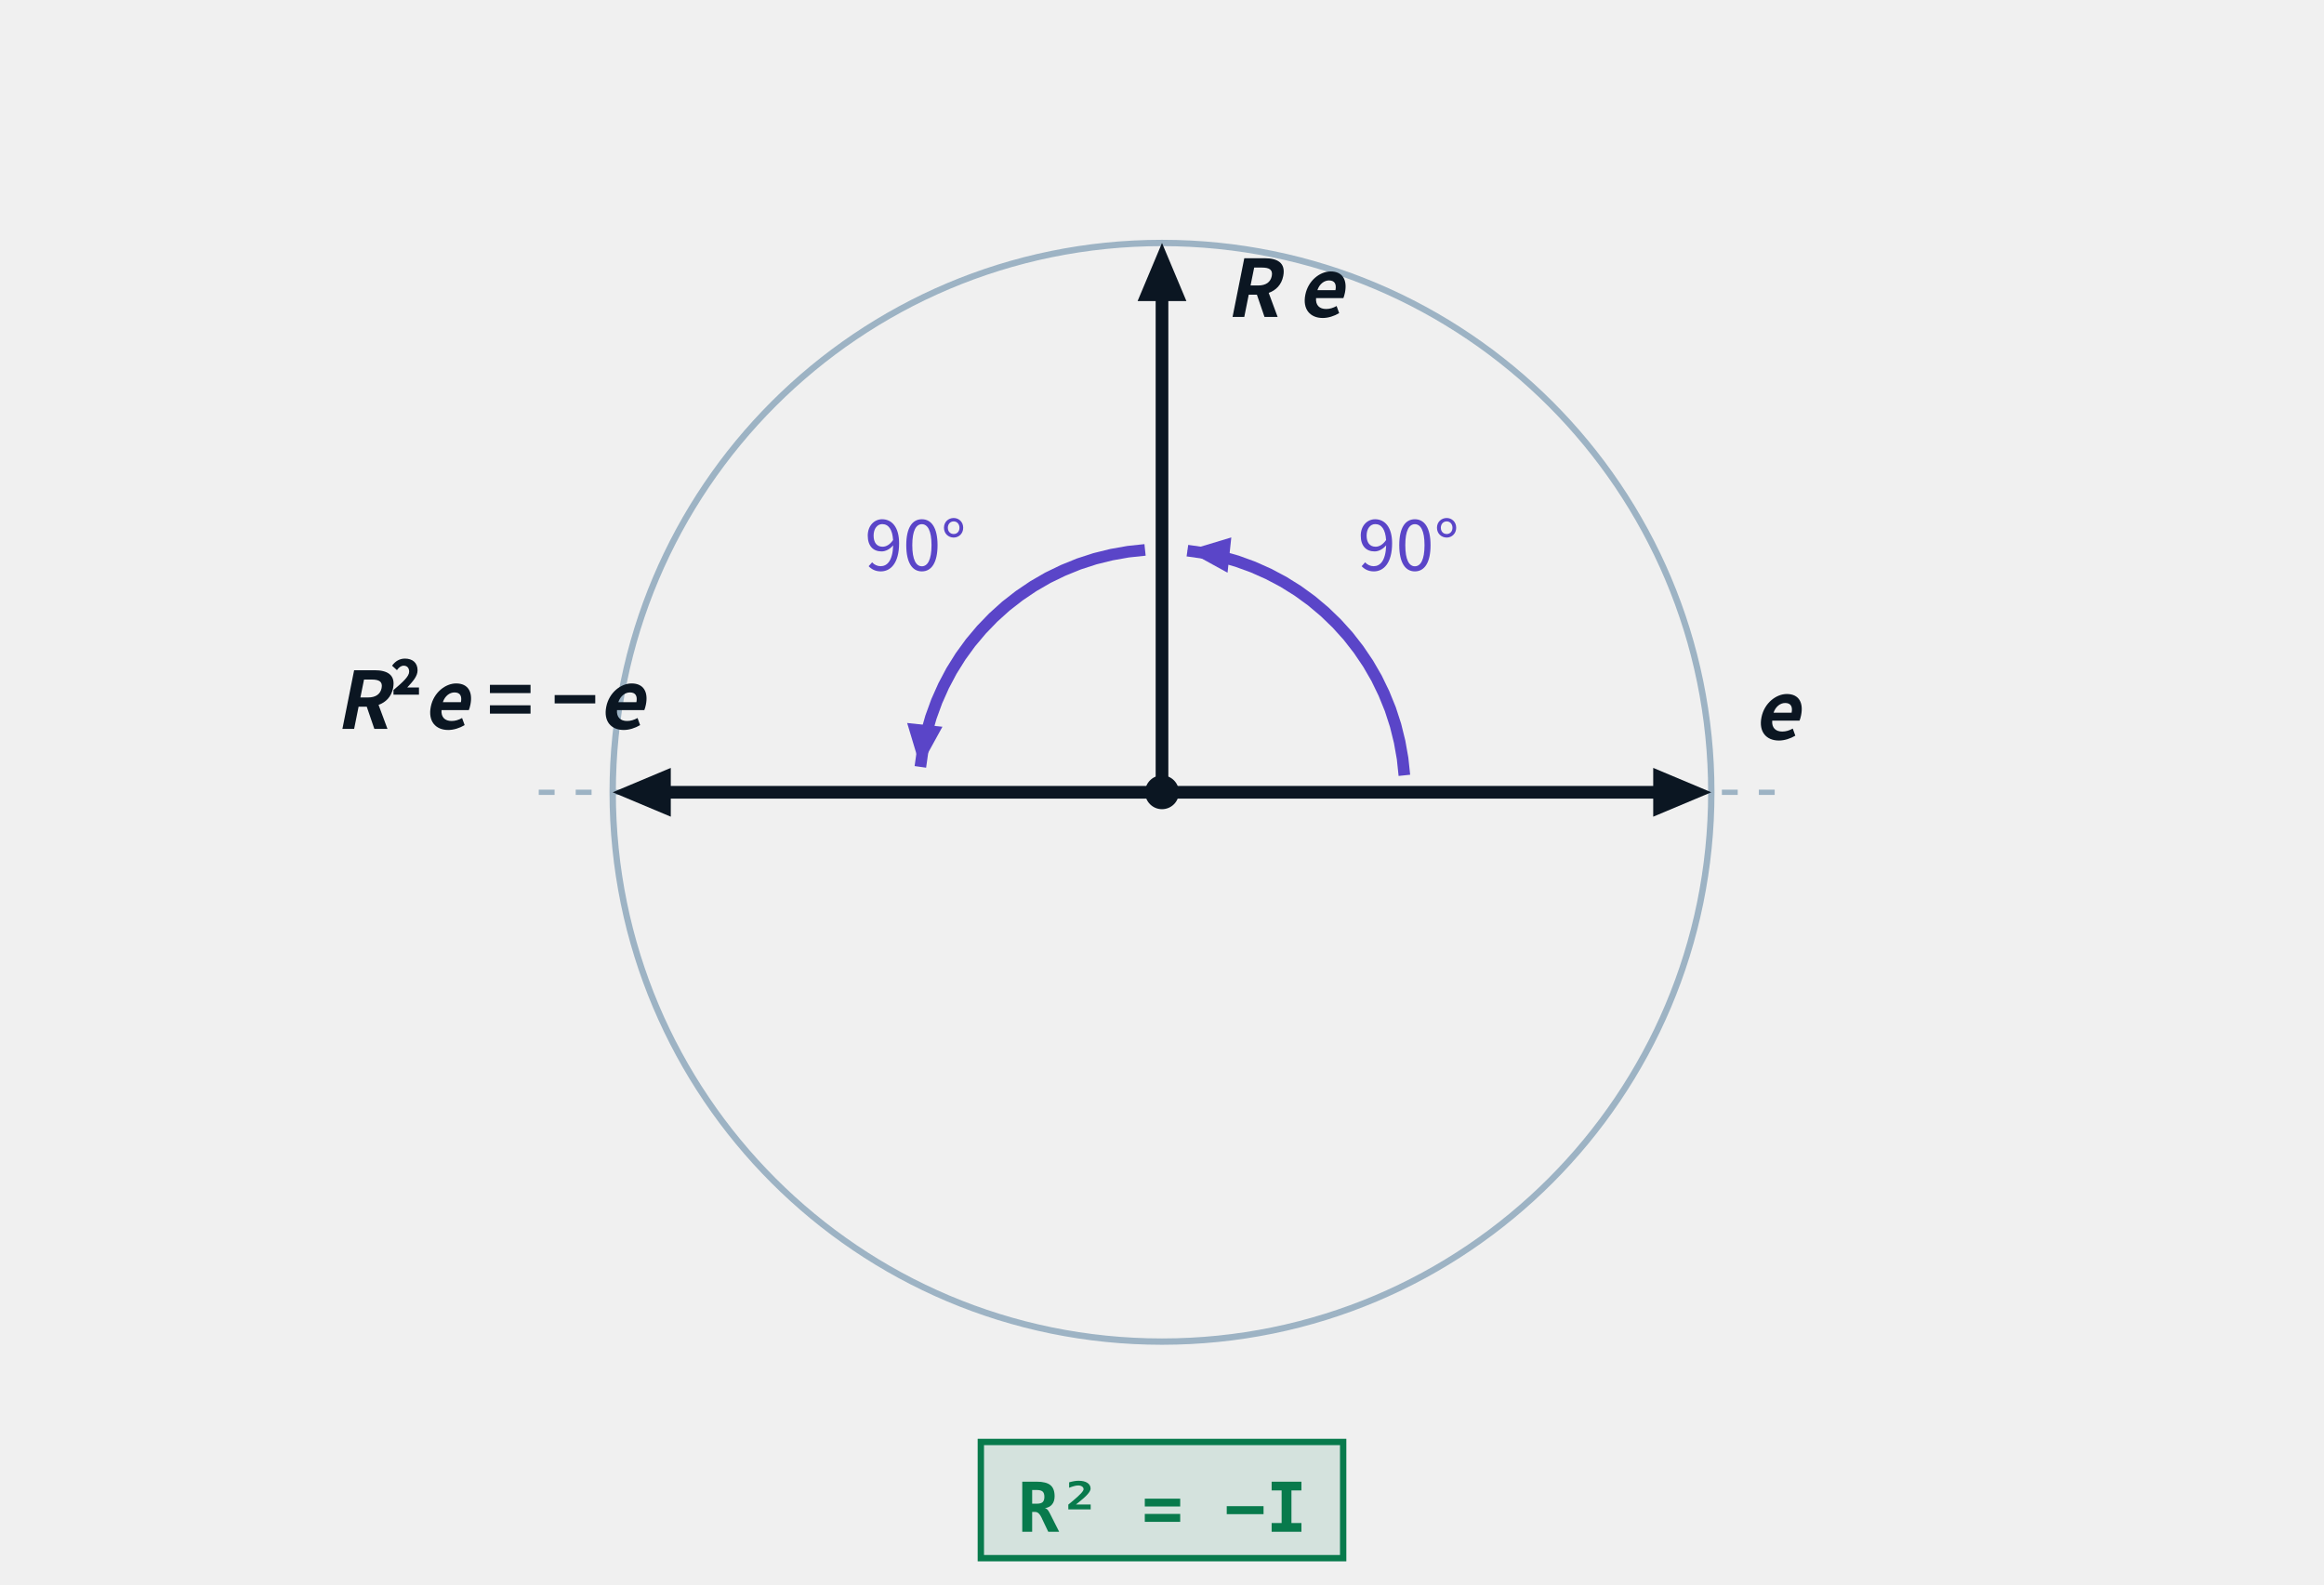
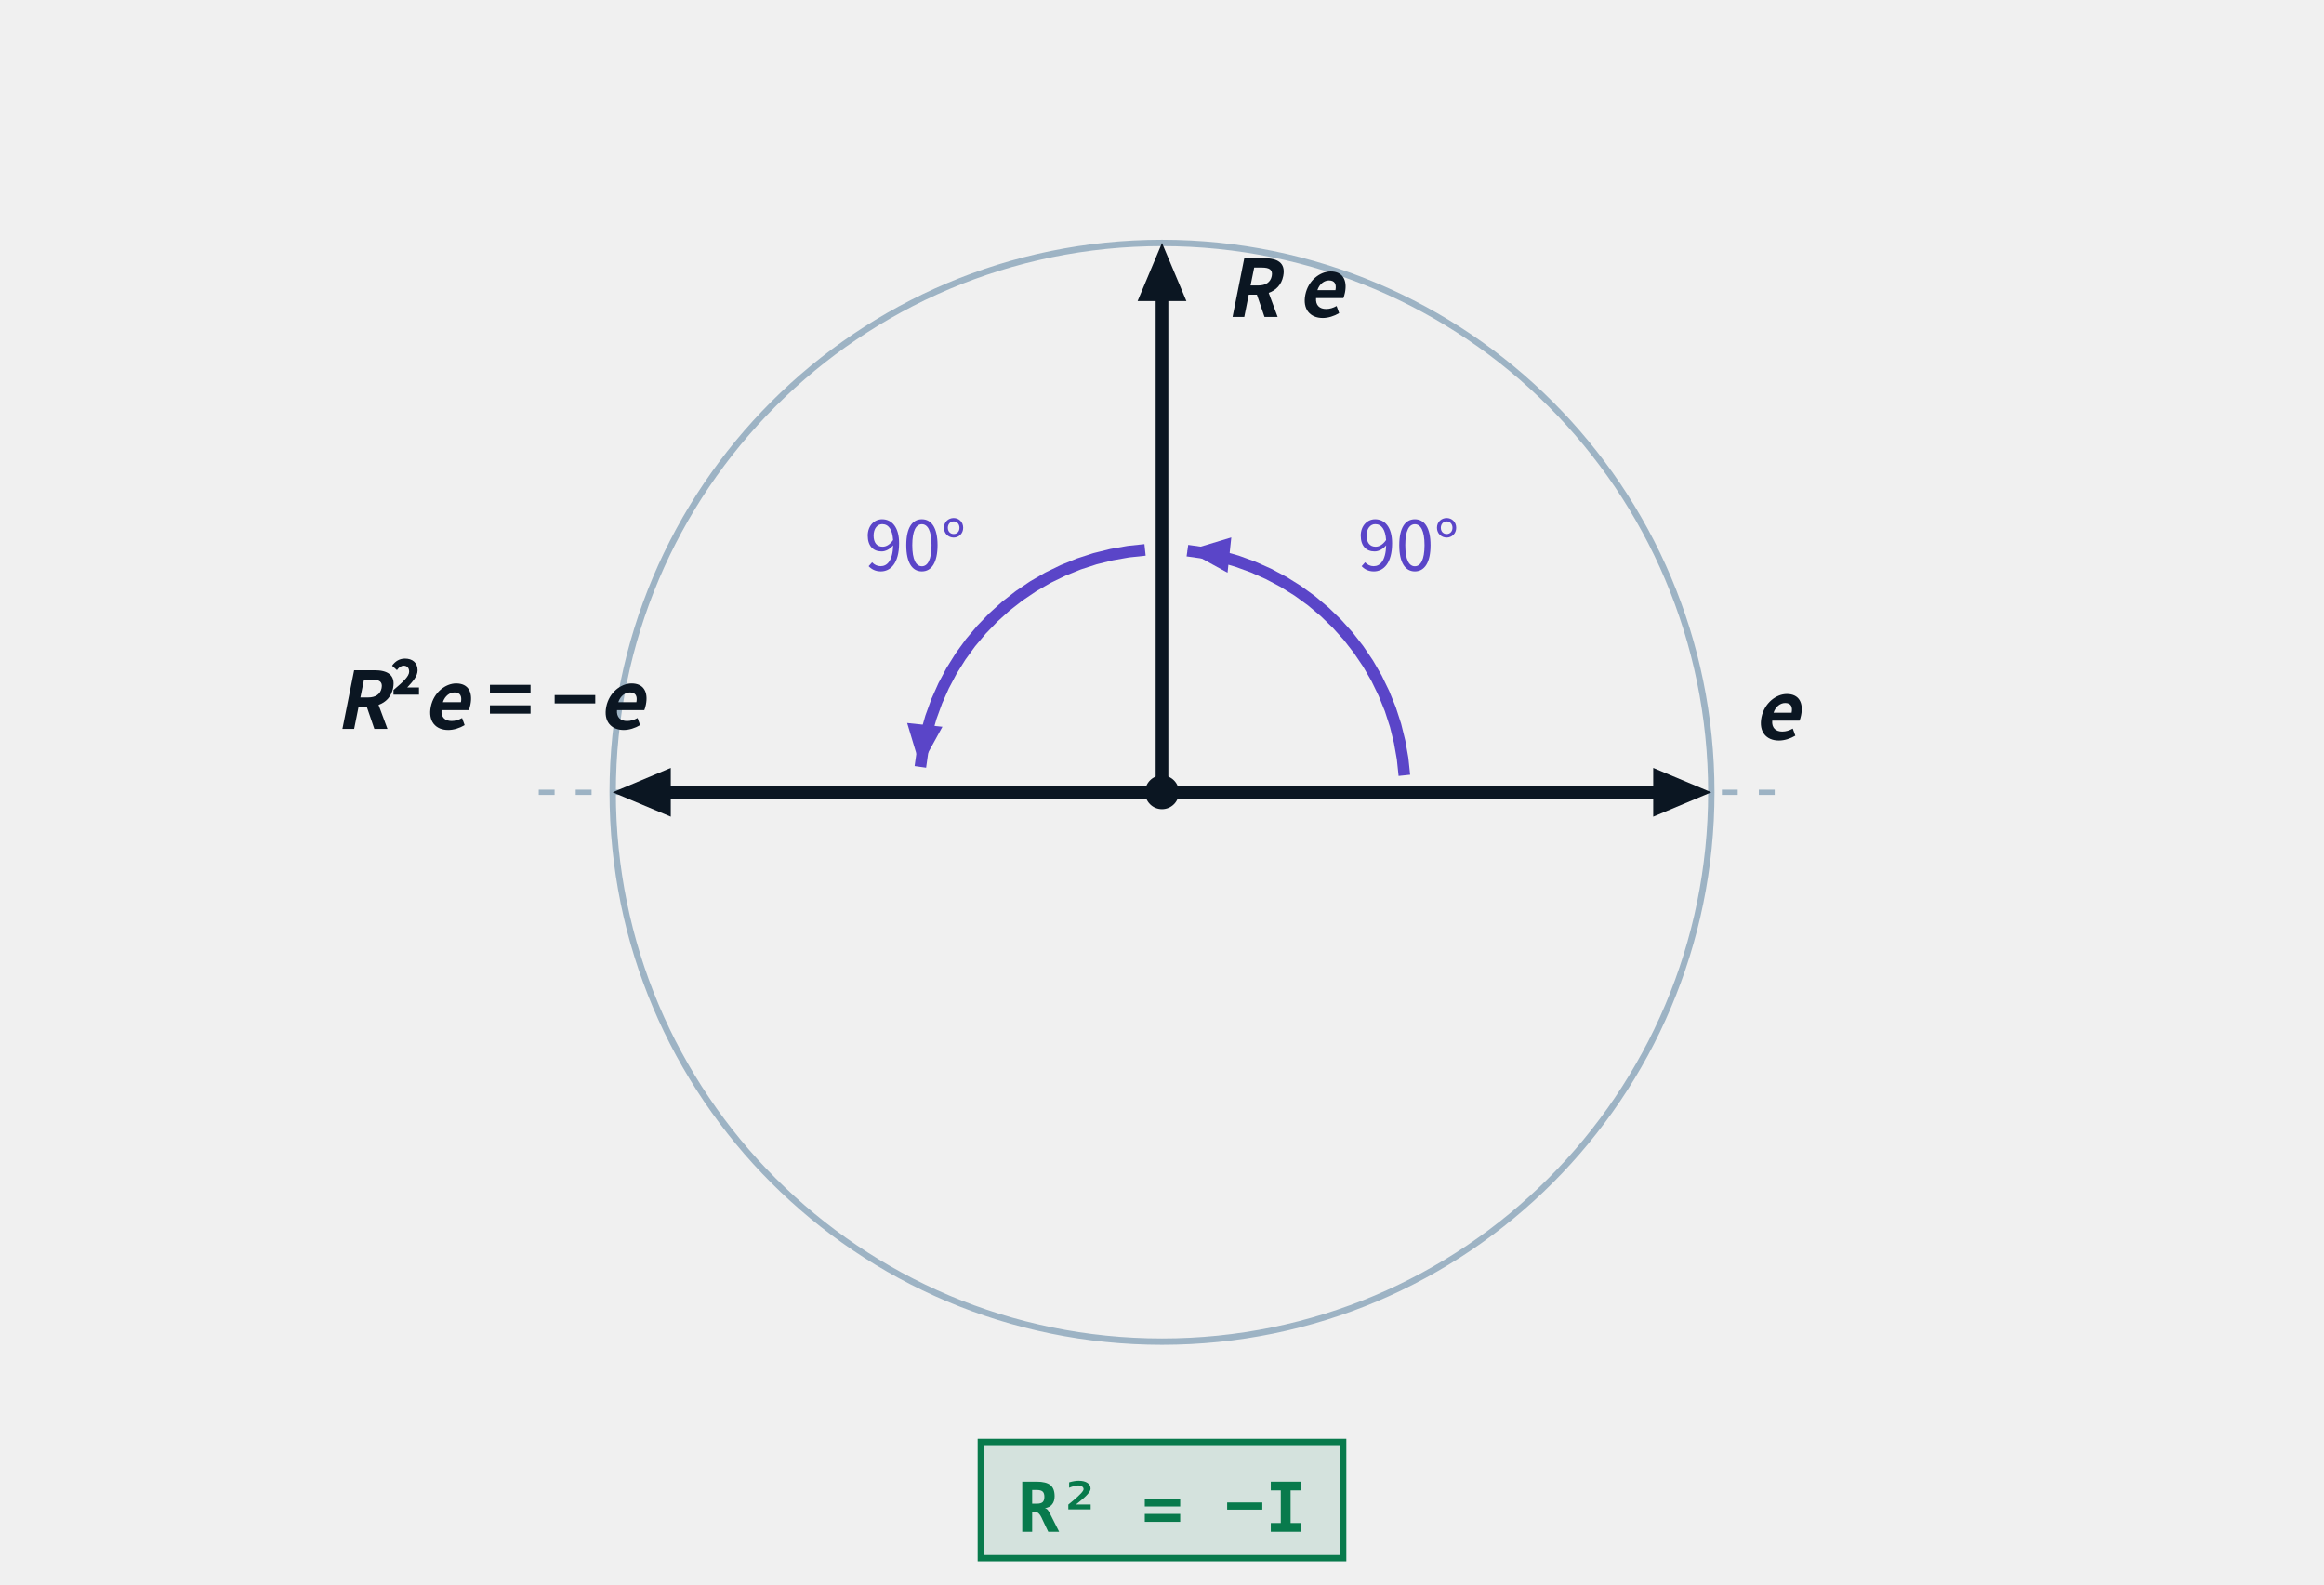
<svg xmlns="http://www.w3.org/2000/svg" class="tr-fig" data-tr-fig="ch32-quarter-turns" data-lang="en" viewBox="0 0 440 300" width="440" height="300" font-family="'Noto Sans SC', 'Noto Sans CJK SC', 'Source Sans 3', 'PingFang SC', 'Microsoft YaHei', system-ui, sans-serif" role="img" aria-label="A faint unit circle. The ink arrow e points right; a quarter turn about the centre (a violet arc, 90°) gives R e pointing up; another quarter turn (a second violet arc) gives R²e = −e pointing left, exactly opposite to e. Below: R² = −I.">
  <style>.ts-ink{stroke:#0b1622}.tf-ink{fill:#0b1622}.ts-dim{stroke:#45607a}.tf-dim{fill:#45607a}.ts-faint{stroke:#9db3c4}.tf-faint{fill:#9db3c4}.ts-edge{stroke:#b9d0dd}.tf-edge{fill:#b9d0dd}.ts-hot{stroke:#5f9bb5}.tf-hot{fill:#5f9bb5}.ts-bg{stroke:#ffffff}.tf-bg{fill:#ffffff}.ts-panel{stroke:#eef5f9}.tf-panel{fill:#eef5f9}.ts-sheet{stroke:#f7fbfd}.tf-sheet{fill:#f7fbfd}.ts-cyan{stroke:#007c8a}.tf-cyan{fill:#007c8a}.ts-magenta{stroke:#b0128f}.tf-magenta{fill:#b0128f}.ts-amber{stroke:#946200}.tf-amber{fill:#946200}.ts-violet{stroke:#5a45c8}.tf-violet{fill:#5a45c8}.ts-ok{stroke:#087a4c}.tf-ok{fill:#087a4c}.ts-warn{stroke:#c21f3a}.tf-warn{fill:#c21f3a}.ts-blue{stroke:#1d5fd0}.tf-blue{fill:#1d5fd0}.ts-orange{stroke:#b85410}.tf-orange{fill:#b85410}.ts-sigma{stroke:#28405a}.tf-sigma{fill:#28405a}@media (prefers-color-scheme:dark){.ts-ink{stroke:#d4efff}.tf-ink{fill:#d4efff}.ts-dim{stroke:#6f8ea5}.tf-dim{fill:#6f8ea5}.ts-faint{stroke:#34506a}.tf-faint{fill:#34506a}.ts-edge{stroke:#143049}.tf-edge{fill:#143049}.ts-hot{stroke:#1f5d7c}.tf-hot{fill:#1f5d7c}.ts-bg{stroke:#03060c}.tf-bg{fill:#03060c}.ts-panel{stroke:#07101b}.tf-panel{fill:#07101b}.ts-sheet{stroke:#050c16}.tf-sheet{fill:#050c16}.ts-cyan{stroke:#19f0ff}.tf-cyan{fill:#19f0ff}.ts-magenta{stroke:#ff2fd0}.tf-magenta{fill:#ff2fd0}.ts-amber{stroke:#ffc83d}.tf-amber{fill:#ffc83d}.ts-violet{stroke:#9d8cff}.tf-violet{fill:#9d8cff}.ts-ok{stroke:#46ffb2}.tf-ok{fill:#46ffb2}.ts-warn{stroke:#ff5064}.tf-warn{fill:#ff5064}.ts-blue{stroke:#2a7bff}.tf-blue{fill:#2a7bff}.ts-orange{stroke:#ff8a3c}.tf-orange{fill:#ff8a3c}.ts-sigma{stroke:#cfe3ff}.tf-sigma{fill:#cfe3ff}}</style>
  <circle cx="220" cy="150" r="104" class="ts-faint" stroke-width="1.2" fill="none" />
  <line x1="102" y1="150" x2="338" y2="150" class="ts-faint" stroke-width="1" stroke-dasharray="3 4" fill="none" />
  <path d="M265.89 146.79 L265.55 143.6 L264.99 140.44 L264.22 137.32 L263.23 134.27 L262.02 131.29 L260.62 128.4 L259.01 125.62 L257.21 122.96 L255.24 120.43 L253.09 118.05 L250.78 115.82 L248.32 113.75 L245.72 111.86 L243 110.16 L240.17 108.66 L237.23 107.35 L234.21 106.25 L231.13 105.37 L227.99 104.7 L224.81 104.25" class="ts-violet" stroke-width="2.2" stroke-linejoin="round" fill="none" />
  <path d="M224.81 104.25 L233.12 101.75 L232.41 108.43Z" class="tf-violet" />
  <text class="tf-violet" x="266.67" y="108.01" font-size="13" text-anchor="middle">90°</text>
  <path d="M216.79 104.11 L213.6 104.45 L210.44 105.01 L207.32 105.78 L204.27 106.77 L201.29 107.98 L198.4 109.38 L195.62 110.99 L192.96 112.79 L190.43 114.76 L188.05 116.91 L185.82 119.22 L183.75 121.68 L181.86 124.28 L180.16 127 L178.66 129.83 L177.35 132.77 L176.25 135.79 L175.37 138.87 L174.7 142.01 L174.25 145.19" class="ts-violet" stroke-width="2.2" stroke-linejoin="round" fill="none" />
  <path d="M174.25 145.19 L171.75 136.88 L178.43 137.59Z" class="tf-violet" />
  <text class="tf-violet" x="173.33" y="108.01" font-size="13" text-anchor="middle">90°</text>
  <line x1="220" y1="150" x2="314.65" y2="150" class="ts-ink" stroke-width="2.4" fill="none" />
  <path d="M324 150 L313 154.62 L313 145.38Z" class="tf-ink" />
  <line x1="220" y1="150" x2="220" y2="55.35" class="ts-ink" stroke-width="2.4" fill="none" />
  <path d="M220 46 L224.62 57 L215.38 57Z" class="tf-ink" />
  <line x1="220" y1="150" x2="125.35" y2="150" class="ts-ink" stroke-width="2.4" fill="none" />
  <path d="M116 150 L127 145.38 L127 154.62Z" class="tf-ink" />
  <circle cx="220" cy="150" r="3.2" class="tf-ink" />
  <text class="tf-ink" x="332" y="140" font-size="15" font-weight="600">
    <tspan font-style="italic">e</tspan>
  </text>
  <text class="tf-ink" x="232" y="60" font-size="15" font-weight="600">
    <tspan font-style="italic">R e</tspan>
  </text>
  <text class="tf-ink" x="122" y="138" font-size="15" text-anchor="end" font-weight="600">
    <tspan font-style="italic">R</tspan>²<tspan font-style="italic">e</tspan> = −<tspan font-style="italic">e</tspan>
  </text>
  <rect x="185.7" y="273" width="68.6" height="22" class="ts-ok tf-ok" stroke-width="1.2" fill-opacity="0.12" />
-   <text class="tf-ok tr-fig-mono" x="192.7" y="290" font-size="13" font-family="'JetBrains Mono', 'DejaVu Sans Mono', ui-monospace, Menlo, Consolas, monospace" font-weight="600">R² = −I</text>
+   <text class="tf-ok tr-fig-mono" x="192.7" y="290" font-size="13" font-family="'JetBrains Mono', 'DejaVu Sans Mono', ui-monospace, Menlo, Consolas, monospace" font-weight="600">R² = <tspan class="tr-fig-sans" font-family="'Noto Sans SC', 'Noto Sans CJK SC', 'Source Sans 3', 'PingFang SC', 'Microsoft YaHei', system-ui, sans-serif">−</tspan>I</text>
</svg>
